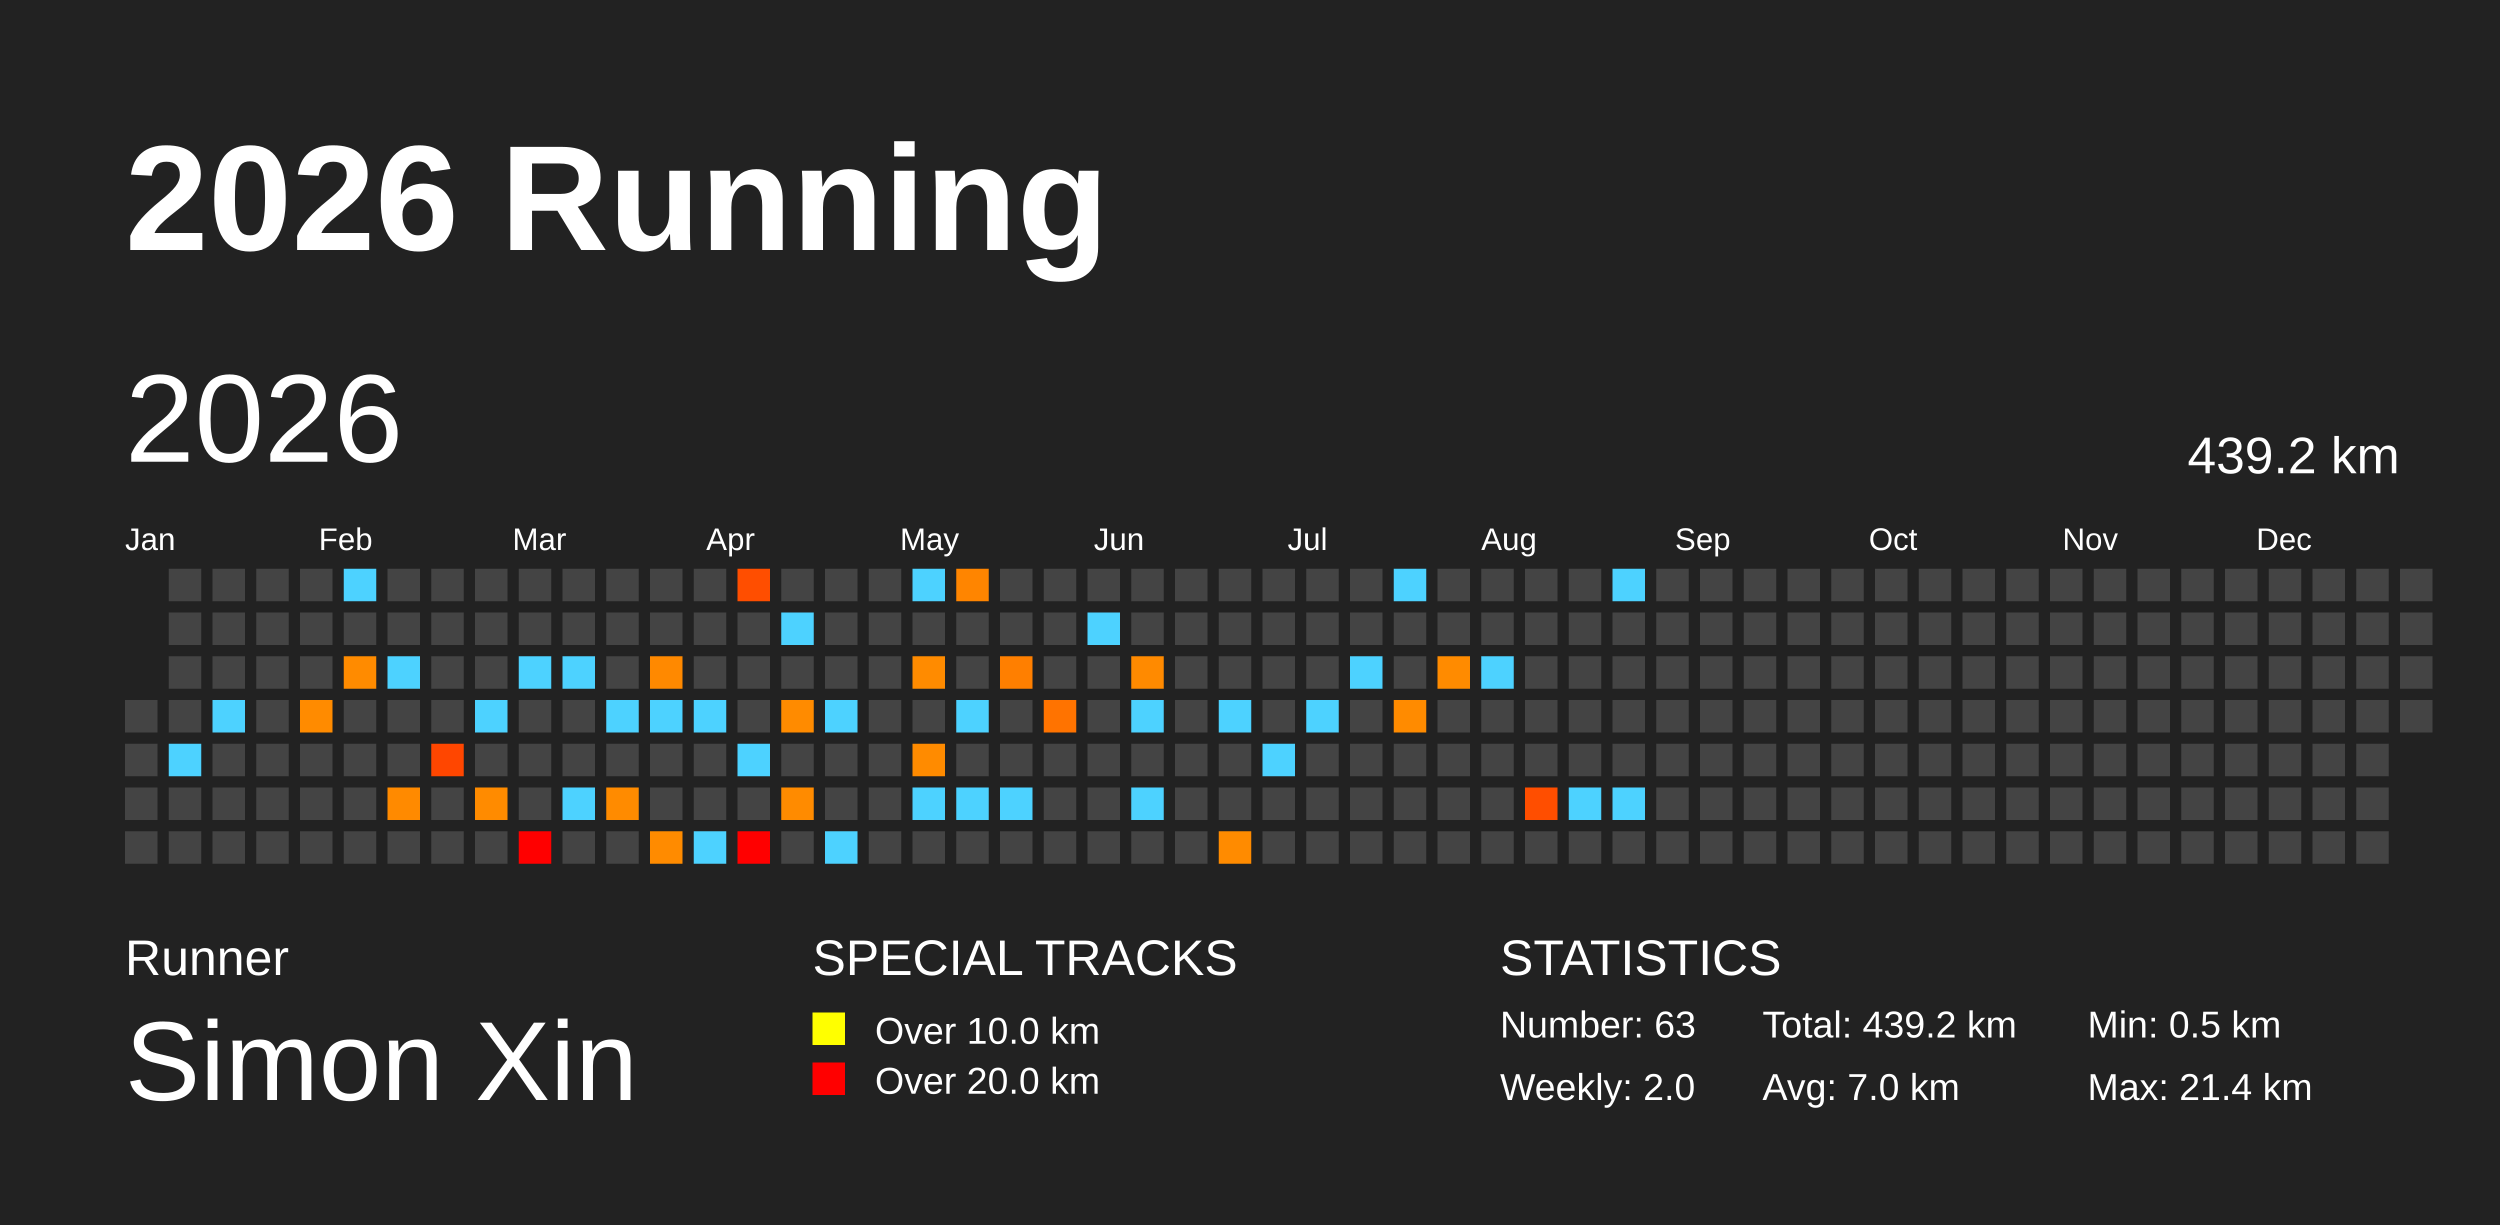
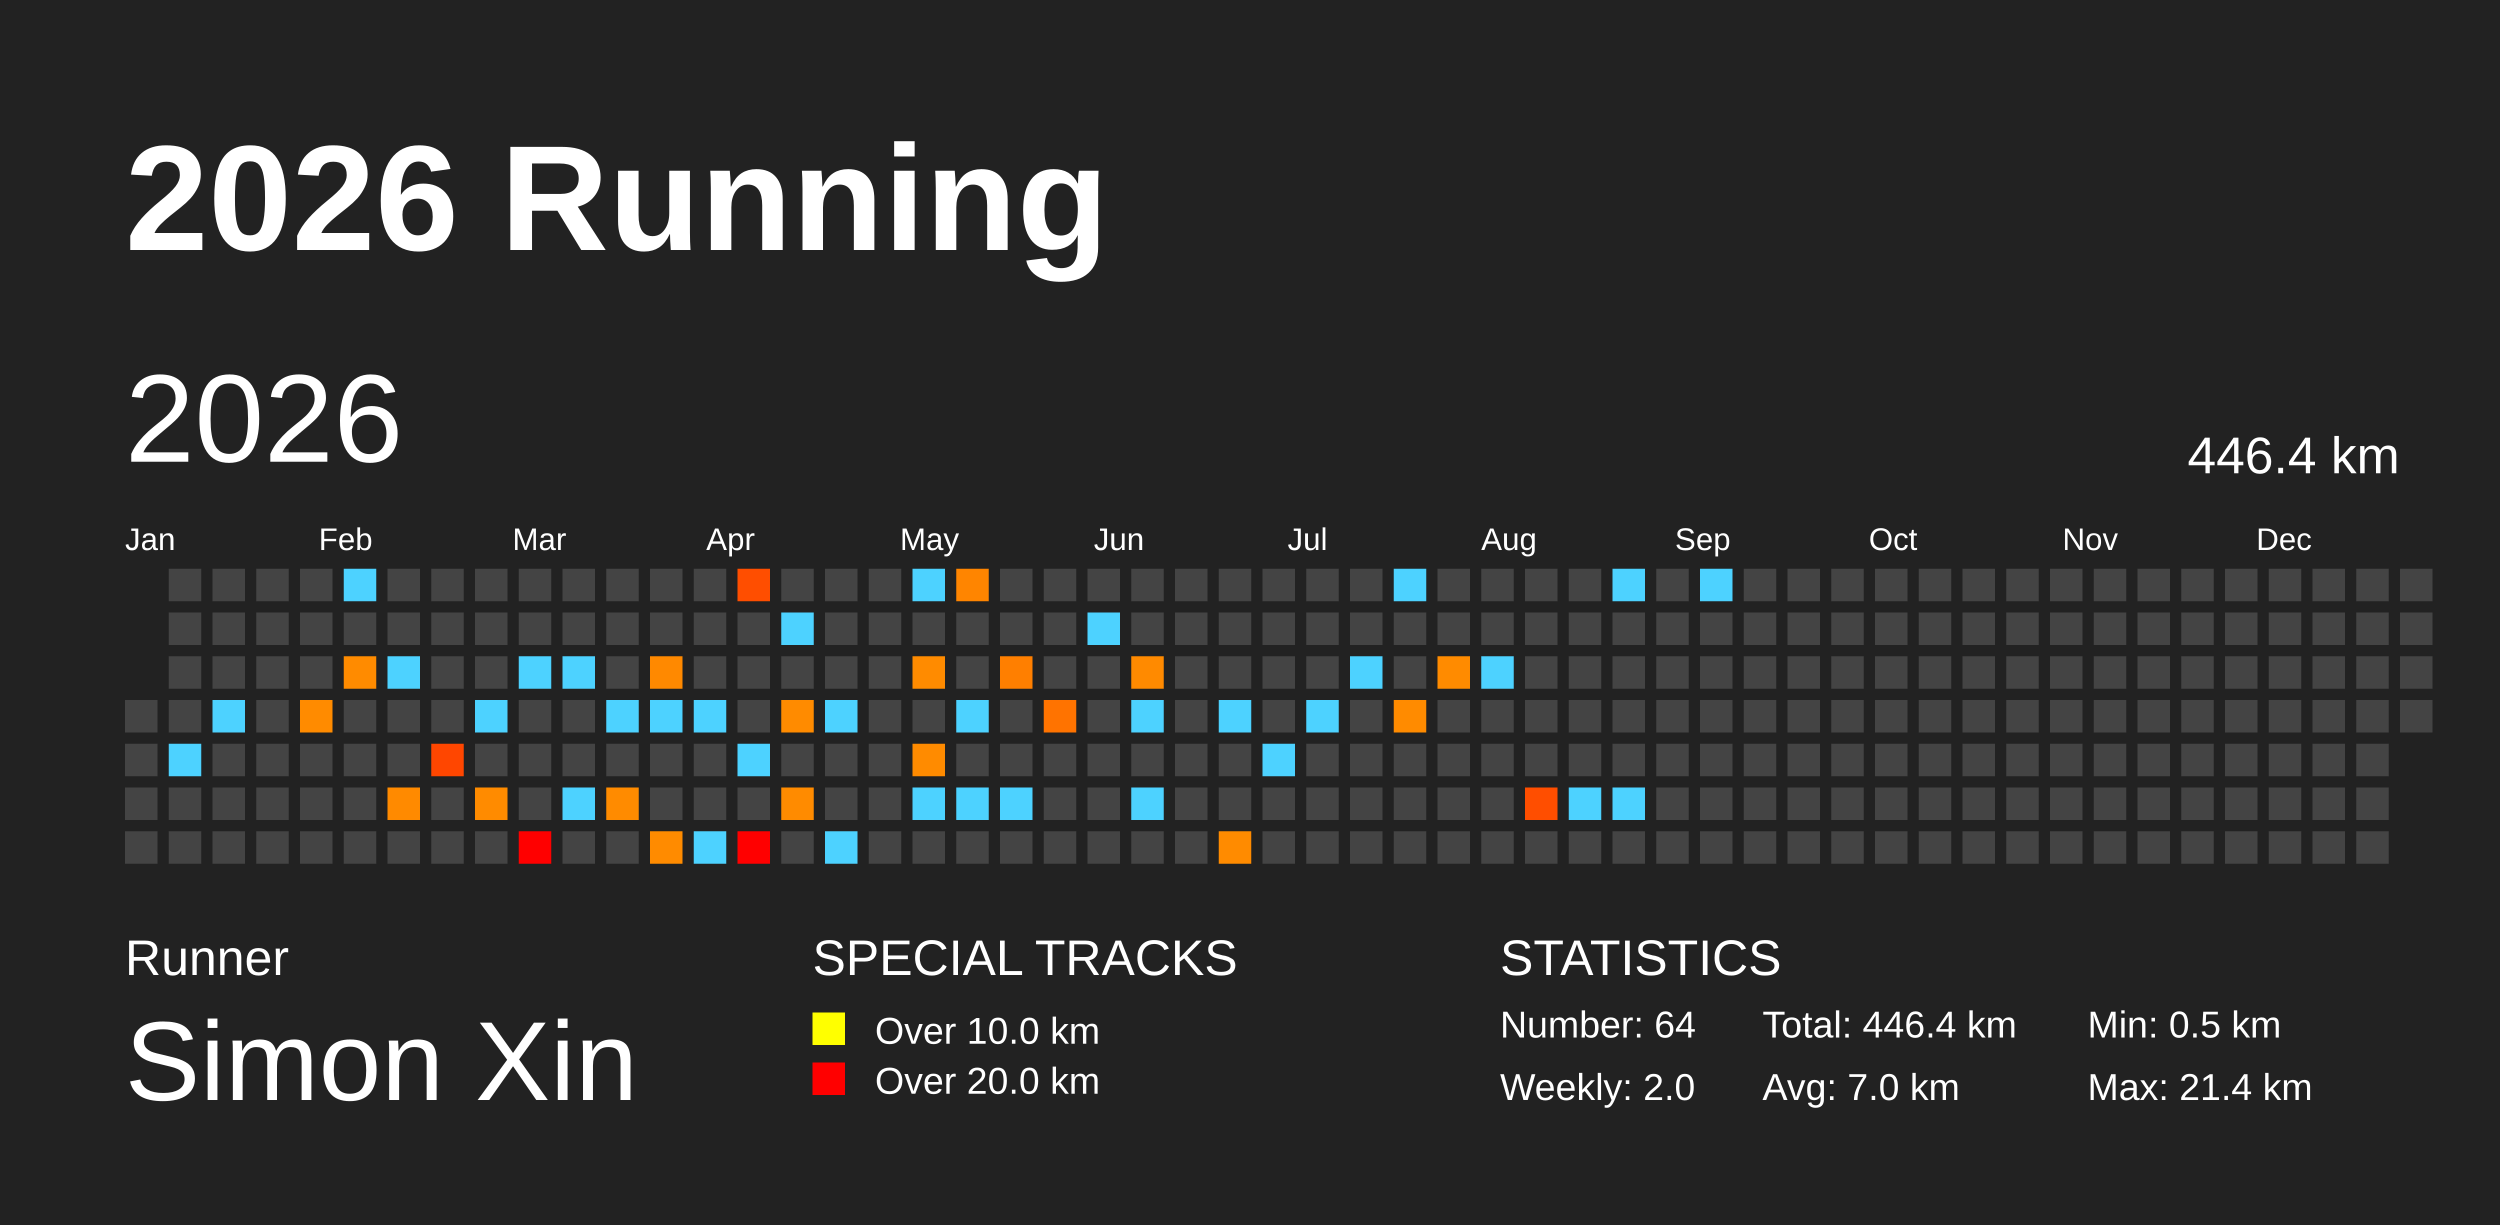
<svg xmlns="http://www.w3.org/2000/svg" baseProfile="full" height="98mm" version="1.1" viewBox="0,0,200,98" width="200mm">
  <defs />
  <rect fill="#222222" height="98" width="200" x="0" y="0" />
  <text fill="#FFFFFF" style="font-size:12px; font-family:Arial; font-weight:bold;" x="10" y="20">2026 Running</text>
  <text fill="#FFFFFF" style="font-size:4px; font-family:Arial" x="10" y="78">Runner</text>
  <text fill="#FFFFFF" style="font-size:9px; font-family:Arial" x="10" y="88">Simon Xin</text>
  <text fill="#FFFFFF" style="font-size:4px; font-family:Arial" x="65" y="78">SPECIAL TRACKS</text>
  <rect fill="yellow" height="2.6" width="2.6" x="65" y="81" />
  <text fill="#FFFFFF" style="font-size:3px; font-family:Arial" x="70" y="83.5">Over 10.0 km</text>
  <rect fill="red" height="2.6" width="2.6" x="65" y="85" />
  <text fill="#FFFFFF" style="font-size:3px; font-family:Arial" x="70" y="87.5">Over 20.0 km</text>
  <text fill="#FFFFFF" style="font-size:4px; font-family:Arial" x="120" y="78">STATISTICS</text>
-   <text fill="#FFFFFF" style="font-size:3px; font-family:Arial" x="120" y="83">Number: 63</text>
+   <text fill="#FFFFFF" style="font-size:3px; font-family:Arial" x="120" y="83">Number: 64</text>
  <text fill="#FFFFFF" style="font-size:3px; font-family:Arial" x="120" y="88">Weekly: 2.0</text>
-   <text fill="#FFFFFF" style="font-size:3px; font-family:Arial" x="141" y="83">Total: 439.2 km</text>
+   <text fill="#FFFFFF" style="font-size:3px; font-family:Arial" x="141" y="83">Total: 446.4 km</text>
  <text fill="#FFFFFF" style="font-size:3px; font-family:Arial" x="141" y="88">Avg: 7.0 km</text>
  <text fill="#FFFFFF" style="font-size:3px; font-family:Arial" x="167" y="83">Min: 0.5 km</text>
  <text fill="#FFFFFF" style="font-size:3px; font-family:Arial" x="167" y="88">Max: 21.4 km</text>
  <text dominant-baseline="hanging" fill="#FFFFFF" style="font-size:10.0px; font-family:Arial;" x="10" y="30">2026</text>
-   <text dominant-baseline="hanging" fill="#FFFFFF" style="font-size:4.125px; font-family:Arial;" x="175" y="35">439.2 km</text>
+   <text dominant-baseline="hanging" fill="#FFFFFF" style="font-size:4.125px; font-family:Arial;" x="175" y="35">446.4 km</text>
  <text fill="#FFFFFF" style="font-size:2.5px; font-family:Arial" x="10.0" y="44">Jan</text>
  <text fill="#FFFFFF" style="font-size:2.5px; font-family:Arial" x="25.5" y="44">Feb</text>
  <text fill="#FFFFFF" style="font-size:2.5px; font-family:Arial" x="41.0" y="44">Mar</text>
  <text fill="#FFFFFF" style="font-size:2.5px; font-family:Arial" x="56.5" y="44">Apr</text>
  <text fill="#FFFFFF" style="font-size:2.5px; font-family:Arial" x="72.0" y="44">May</text>
  <text fill="#FFFFFF" style="font-size:2.5px; font-family:Arial" x="87.5" y="44">Jun</text>
  <text fill="#FFFFFF" style="font-size:2.5px; font-family:Arial" x="103.0" y="44">Jul</text>
  <text fill="#FFFFFF" style="font-size:2.5px; font-family:Arial" x="118.5" y="44">Aug</text>
  <text fill="#FFFFFF" style="font-size:2.5px; font-family:Arial" x="134.0" y="44">Sep</text>
  <text fill="#FFFFFF" style="font-size:2.5px; font-family:Arial" x="149.5" y="44">Oct</text>
  <text fill="#FFFFFF" style="font-size:2.5px; font-family:Arial" x="165.0" y="44">Nov</text>
  <text fill="#FFFFFF" style="font-size:2.5px; font-family:Arial" x="180.5" y="44">Dec</text>
  <rect fill="#444444" height="2.6" width="2.6" x="10.0" y="56.0" />
  <rect fill="#444444" height="2.6" width="2.6" x="10.0" y="59.5" />
  <rect fill="#444444" height="2.6" width="2.6" x="10.0" y="63.0" />
  <rect fill="#444444" height="2.6" width="2.6" x="10.0" y="66.5" />
  <rect fill="#444444" height="2.6" width="2.6" x="13.5" y="45.5" />
  <rect fill="#444444" height="2.6" width="2.6" x="13.5" y="49.0" />
  <rect fill="#444444" height="2.6" width="2.6" x="13.5" y="52.5" />
  <rect fill="#444444" height="2.6" width="2.6" x="13.5" y="56.0" />
  <rect fill="#4dd2ff" height="2.6" width="2.6" x="13.5" y="59.5" />
  <rect fill="#444444" height="2.6" width="2.6" x="13.5" y="63.0" />
  <rect fill="#444444" height="2.6" width="2.6" x="13.5" y="66.5" />
  <rect fill="#444444" height="2.6" width="2.6" x="17.0" y="45.5" />
  <rect fill="#444444" height="2.6" width="2.6" x="17.0" y="49.0" />
  <rect fill="#444444" height="2.6" width="2.6" x="17.0" y="52.5" />
  <rect fill="#4dd2ff" height="2.6" width="2.6" x="17.0" y="56.0" />
  <rect fill="#444444" height="2.6" width="2.6" x="17.0" y="59.5" />
  <rect fill="#444444" height="2.6" width="2.6" x="17.0" y="63.0" />
  <rect fill="#444444" height="2.6" width="2.6" x="17.0" y="66.5" />
  <rect fill="#444444" height="2.6" width="2.6" x="20.5" y="45.5" />
  <rect fill="#444444" height="2.6" width="2.6" x="20.5" y="49.0" />
  <rect fill="#444444" height="2.6" width="2.6" x="20.5" y="52.5" />
  <rect fill="#444444" height="2.6" width="2.6" x="20.5" y="56.0" />
  <rect fill="#444444" height="2.6" width="2.6" x="20.5" y="59.5" />
  <rect fill="#444444" height="2.6" width="2.6" x="20.5" y="63.0" />
  <rect fill="#444444" height="2.6" width="2.6" x="20.5" y="66.5" />
  <rect fill="#444444" height="2.6" width="2.6" x="24.0" y="45.5" />
  <rect fill="#444444" height="2.6" width="2.6" x="24.0" y="49.0" />
  <rect fill="#444444" height="2.6" width="2.6" x="24.0" y="52.5" />
  <rect fill="#ff8b00" height="2.6" width="2.6" x="24.0" y="56.0" />
  <rect fill="#444444" height="2.6" width="2.6" x="24.0" y="59.5" />
  <rect fill="#444444" height="2.6" width="2.6" x="24.0" y="63.0" />
  <rect fill="#444444" height="2.6" width="2.6" x="24.0" y="66.5" />
  <rect fill="#4dd2ff" height="2.6" width="2.6" x="27.5" y="45.5" />
  <rect fill="#444444" height="2.6" width="2.6" x="27.5" y="49.0" />
  <rect fill="#ff8b00" height="2.6" width="2.6" x="27.5" y="52.5" />
  <rect fill="#444444" height="2.6" width="2.6" x="27.5" y="56.0" />
  <rect fill="#444444" height="2.6" width="2.6" x="27.5" y="59.5" />
  <rect fill="#444444" height="2.6" width="2.6" x="27.5" y="63.0" />
  <rect fill="#444444" height="2.6" width="2.6" x="27.5" y="66.5" />
  <rect fill="#444444" height="2.6" width="2.6" x="31.0" y="45.5" />
  <rect fill="#444444" height="2.6" width="2.6" x="31.0" y="49.0" />
  <rect fill="#4dd2ff" height="2.6" width="2.6" x="31.0" y="52.5" />
  <rect fill="#444444" height="2.6" width="2.6" x="31.0" y="56.0" />
  <rect fill="#444444" height="2.6" width="2.6" x="31.0" y="59.5" />
  <rect fill="#ff8a00" height="2.6" width="2.6" x="31.0" y="63.0" />
  <rect fill="#444444" height="2.6" width="2.6" x="31.0" y="66.5" />
  <rect fill="#444444" height="2.6" width="2.6" x="34.5" y="45.5" />
  <rect fill="#444444" height="2.6" width="2.6" x="34.5" y="49.0" />
  <rect fill="#444444" height="2.6" width="2.6" x="34.5" y="52.5" />
  <rect fill="#444444" height="2.6" width="2.6" x="34.5" y="56.0" />
  <rect fill="#ff4600" height="2.6" width="2.6" x="34.5" y="59.5" />
  <rect fill="#444444" height="2.6" width="2.6" x="34.5" y="63.0" />
  <rect fill="#444444" height="2.6" width="2.6" x="34.5" y="66.5" />
  <rect fill="#444444" height="2.6" width="2.6" x="38.0" y="45.5" />
  <rect fill="#444444" height="2.6" width="2.6" x="38.0" y="49.0" />
  <rect fill="#444444" height="2.6" width="2.6" x="38.0" y="52.5" />
  <rect fill="#4dd2ff" height="2.6" width="2.6" x="38.0" y="56.0" />
  <rect fill="#444444" height="2.6" width="2.6" x="38.0" y="59.5" />
  <rect fill="#ff8b00" height="2.6" width="2.6" x="38.0" y="63.0" />
  <rect fill="#444444" height="2.6" width="2.6" x="38.0" y="66.5" />
  <rect fill="#444444" height="2.6" width="2.6" x="41.5" y="45.5" />
  <rect fill="#444444" height="2.6" width="2.6" x="41.5" y="49.0" />
  <rect fill="#4dd2ff" height="2.6" width="2.6" x="41.5" y="52.5" />
  <rect fill="#444444" height="2.6" width="2.6" x="41.5" y="56.0" />
  <rect fill="#444444" height="2.6" width="2.6" x="41.5" y="59.5" />
  <rect fill="#444444" height="2.6" width="2.6" x="41.5" y="63.0" />
  <rect fill="red" height="2.6" width="2.6" x="41.5" y="66.5" />
  <rect fill="#444444" height="2.6" width="2.6" x="45.0" y="45.5" />
  <rect fill="#444444" height="2.6" width="2.6" x="45.0" y="49.0" />
  <rect fill="#4dd2ff" height="2.6" width="2.6" x="45.0" y="52.5" />
  <rect fill="#444444" height="2.6" width="2.6" x="45.0" y="56.0" />
  <rect fill="#444444" height="2.6" width="2.6" x="45.0" y="59.5" />
  <rect fill="#4dd2ff" height="2.6" width="2.6" x="45.0" y="63.0" />
  <rect fill="#444444" height="2.6" width="2.6" x="45.0" y="66.5" />
  <rect fill="#444444" height="2.6" width="2.6" x="48.5" y="45.5" />
  <rect fill="#444444" height="2.6" width="2.6" x="48.5" y="49.0" />
  <rect fill="#444444" height="2.6" width="2.6" x="48.5" y="52.5" />
  <rect fill="#4dd2ff" height="2.6" width="2.6" x="48.5" y="56.0" />
  <rect fill="#444444" height="2.6" width="2.6" x="48.5" y="59.5" />
  <rect fill="#ff8b00" height="2.6" width="2.6" x="48.5" y="63.0" />
  <rect fill="#444444" height="2.6" width="2.6" x="48.5" y="66.5" />
  <rect fill="#444444" height="2.6" width="2.6" x="52.0" y="45.5" />
  <rect fill="#444444" height="2.6" width="2.6" x="52.0" y="49.0" />
  <rect fill="#ff8900" height="2.6" width="2.6" x="52.0" y="52.5" />
  <rect fill="#4dd2ff" height="2.6" width="2.6" x="52.0" y="56.0" />
  <rect fill="#444444" height="2.6" width="2.6" x="52.0" y="59.5" />
  <rect fill="#444444" height="2.6" width="2.6" x="52.0" y="63.0" />
  <rect fill="#ff8b00" height="2.6" width="2.6" x="52.0" y="66.5" />
  <rect fill="#444444" height="2.6" width="2.6" x="55.5" y="45.5" />
  <rect fill="#444444" height="2.6" width="2.6" x="55.5" y="49.0" />
  <rect fill="#444444" height="2.6" width="2.6" x="55.5" y="52.5" />
  <rect fill="#4dd2ff" height="2.6" width="2.6" x="55.5" y="56.0" />
  <rect fill="#444444" height="2.6" width="2.6" x="55.5" y="59.5" />
  <rect fill="#444444" height="2.6" width="2.6" x="55.5" y="63.0" />
  <rect fill="#4dd2ff" height="2.6" width="2.6" x="55.5" y="66.5" />
  <rect fill="#ff4e00" height="2.6" width="2.6" x="59.0" y="45.5" />
  <rect fill="#444444" height="2.6" width="2.6" x="59.0" y="49.0" />
  <rect fill="#444444" height="2.6" width="2.6" x="59.0" y="52.5" />
  <rect fill="#444444" height="2.6" width="2.6" x="59.0" y="56.0" />
  <rect fill="#4dd2ff" height="2.6" width="2.6" x="59.0" y="59.5" />
  <rect fill="#444444" height="2.6" width="2.6" x="59.0" y="63.0" />
  <rect fill="red" height="2.6" width="2.6" x="59.0" y="66.5" />
  <rect fill="#444444" height="2.6" width="2.6" x="62.5" y="45.5" />
  <rect fill="#4dd2ff" height="2.6" width="2.6" x="62.5" y="49.0" />
  <rect fill="#444444" height="2.6" width="2.6" x="62.5" y="52.5" />
  <rect fill="#ff8b00" height="2.6" width="2.6" x="62.5" y="56.0" />
  <rect fill="#444444" height="2.6" width="2.6" x="62.5" y="59.5" />
  <rect fill="#ff8b00" height="2.6" width="2.6" x="62.5" y="63.0" />
  <rect fill="#444444" height="2.6" width="2.6" x="62.5" y="66.5" />
  <rect fill="#444444" height="2.6" width="2.6" x="66.0" y="45.5" />
  <rect fill="#444444" height="2.6" width="2.6" x="66.0" y="49.0" />
  <rect fill="#444444" height="2.6" width="2.6" x="66.0" y="52.5" />
  <rect fill="#4dd2ff" height="2.6" width="2.6" x="66.0" y="56.0" />
  <rect fill="#444444" height="2.6" width="2.6" x="66.0" y="59.5" />
  <rect fill="#444444" height="2.6" width="2.6" x="66.0" y="63.0" />
  <rect fill="#4dd2ff" height="2.6" width="2.6" x="66.0" y="66.5" />
  <rect fill="#444444" height="2.6" width="2.6" x="69.5" y="45.5" />
  <rect fill="#444444" height="2.6" width="2.6" x="69.5" y="49.0" />
  <rect fill="#444444" height="2.6" width="2.6" x="69.5" y="52.5" />
  <rect fill="#444444" height="2.6" width="2.6" x="69.5" y="56.0" />
  <rect fill="#444444" height="2.6" width="2.6" x="69.5" y="59.5" />
  <rect fill="#444444" height="2.6" width="2.6" x="69.5" y="63.0" />
  <rect fill="#444444" height="2.6" width="2.6" x="69.5" y="66.5" />
  <rect fill="#4dd2ff" height="2.6" width="2.6" x="73.0" y="45.5" />
  <rect fill="#444444" height="2.6" width="2.6" x="73.0" y="49.0" />
  <rect fill="#ff8b00" height="2.6" width="2.6" x="73.0" y="52.5" />
  <rect fill="#444444" height="2.6" width="2.6" x="73.0" y="56.0" />
  <rect fill="#ff8b00" height="2.6" width="2.6" x="73.0" y="59.5" />
  <rect fill="#4dd2ff" height="2.6" width="2.6" x="73.0" y="63.0" />
  <rect fill="#444444" height="2.6" width="2.6" x="73.0" y="66.5" />
  <rect fill="#ff8500" height="2.6" width="2.6" x="76.5" y="45.5" />
  <rect fill="#444444" height="2.6" width="2.6" x="76.5" y="49.0" />
  <rect fill="#444444" height="2.6" width="2.6" x="76.5" y="52.5" />
  <rect fill="#4dd2ff" height="2.6" width="2.6" x="76.5" y="56.0" />
  <rect fill="#444444" height="2.6" width="2.6" x="76.5" y="59.5" />
  <rect fill="#4dd2ff" height="2.6" width="2.6" x="76.5" y="63.0" />
  <rect fill="#444444" height="2.6" width="2.6" x="76.5" y="66.5" />
  <rect fill="#444444" height="2.6" width="2.6" x="80.0" y="45.5" />
  <rect fill="#444444" height="2.6" width="2.6" x="80.0" y="49.0" />
  <rect fill="#ff7f00" height="2.6" width="2.6" x="80.0" y="52.5" />
  <rect fill="#444444" height="2.6" width="2.6" x="80.0" y="56.0" />
  <rect fill="#444444" height="2.6" width="2.6" x="80.0" y="59.5" />
  <rect fill="#4dd2ff" height="2.6" width="2.6" x="80.0" y="63.0" />
  <rect fill="#444444" height="2.6" width="2.6" x="80.0" y="66.5" />
  <rect fill="#444444" height="2.6" width="2.6" x="83.5" y="45.5" />
  <rect fill="#444444" height="2.6" width="2.6" x="83.5" y="49.0" />
  <rect fill="#444444" height="2.6" width="2.6" x="83.5" y="52.5" />
  <rect fill="#ff7300" height="2.6" width="2.6" x="83.5" y="56.0" />
  <rect fill="#444444" height="2.6" width="2.6" x="83.5" y="59.5" />
  <rect fill="#444444" height="2.6" width="2.6" x="83.5" y="63.0" />
  <rect fill="#444444" height="2.6" width="2.6" x="83.5" y="66.5" />
  <rect fill="#444444" height="2.6" width="2.6" x="87.0" y="45.5" />
  <rect fill="#4dd2ff" height="2.6" width="2.6" x="87.0" y="49.0" />
  <rect fill="#444444" height="2.6" width="2.6" x="87.0" y="52.5" />
  <rect fill="#444444" height="2.6" width="2.6" x="87.0" y="56.0" />
  <rect fill="#444444" height="2.6" width="2.6" x="87.0" y="59.5" />
  <rect fill="#444444" height="2.6" width="2.6" x="87.0" y="63.0" />
  <rect fill="#444444" height="2.6" width="2.6" x="87.0" y="66.5" />
  <rect fill="#444444" height="2.6" width="2.6" x="90.5" y="45.5" />
  <rect fill="#444444" height="2.6" width="2.6" x="90.5" y="49.0" />
  <rect fill="#ff8a00" height="2.6" width="2.6" x="90.5" y="52.5" />
  <rect fill="#4dd2ff" height="2.6" width="2.6" x="90.5" y="56.0" />
  <rect fill="#444444" height="2.6" width="2.6" x="90.5" y="59.5" />
  <rect fill="#4dd2ff" height="2.6" width="2.6" x="90.5" y="63.0" />
  <rect fill="#444444" height="2.6" width="2.6" x="90.5" y="66.5" />
  <rect fill="#444444" height="2.6" width="2.6" x="94.0" y="45.5" />
  <rect fill="#444444" height="2.6" width="2.6" x="94.0" y="49.0" />
  <rect fill="#444444" height="2.6" width="2.6" x="94.0" y="52.5" />
  <rect fill="#444444" height="2.6" width="2.6" x="94.0" y="56.0" />
  <rect fill="#444444" height="2.6" width="2.6" x="94.0" y="59.5" />
  <rect fill="#444444" height="2.6" width="2.6" x="94.0" y="63.0" />
  <rect fill="#444444" height="2.6" width="2.6" x="94.0" y="66.5" />
  <rect fill="#444444" height="2.6" width="2.6" x="97.5" y="45.5" />
  <rect fill="#444444" height="2.6" width="2.6" x="97.5" y="49.0" />
  <rect fill="#444444" height="2.6" width="2.6" x="97.5" y="52.5" />
  <rect fill="#4dd2ff" height="2.6" width="2.6" x="97.5" y="56.0" />
  <rect fill="#444444" height="2.6" width="2.6" x="97.5" y="59.5" />
  <rect fill="#444444" height="2.6" width="2.6" x="97.5" y="63.0" />
  <rect fill="#ff8b00" height="2.6" width="2.6" x="97.5" y="66.5" />
  <rect fill="#444444" height="2.6" width="2.6" x="101.0" y="45.5" />
  <rect fill="#444444" height="2.6" width="2.6" x="101.0" y="49.0" />
  <rect fill="#444444" height="2.6" width="2.6" x="101.0" y="52.5" />
  <rect fill="#444444" height="2.6" width="2.6" x="101.0" y="56.0" />
  <rect fill="#4dd2ff" height="2.6" width="2.6" x="101.0" y="59.5" />
  <rect fill="#444444" height="2.6" width="2.6" x="101.0" y="63.0" />
  <rect fill="#444444" height="2.6" width="2.6" x="101.0" y="66.5" />
  <rect fill="#444444" height="2.6" width="2.6" x="104.5" y="45.5" />
  <rect fill="#444444" height="2.6" width="2.6" x="104.5" y="49.0" />
  <rect fill="#444444" height="2.6" width="2.6" x="104.5" y="52.5" />
  <rect fill="#4dd2ff" height="2.6" width="2.6" x="104.5" y="56.0" />
  <rect fill="#444444" height="2.6" width="2.6" x="104.5" y="59.5" />
  <rect fill="#444444" height="2.6" width="2.6" x="104.5" y="63.0" />
  <rect fill="#444444" height="2.6" width="2.6" x="104.5" y="66.5" />
  <rect fill="#444444" height="2.6" width="2.6" x="108.0" y="45.5" />
  <rect fill="#444444" height="2.6" width="2.6" x="108.0" y="49.0" />
  <rect fill="#4dd2ff" height="2.6" width="2.6" x="108.0" y="52.5" />
  <rect fill="#444444" height="2.6" width="2.6" x="108.0" y="56.0" />
  <rect fill="#444444" height="2.6" width="2.6" x="108.0" y="59.5" />
  <rect fill="#444444" height="2.6" width="2.6" x="108.0" y="63.0" />
  <rect fill="#444444" height="2.6" width="2.6" x="108.0" y="66.5" />
  <rect fill="#4dd2ff" height="2.6" width="2.6" x="111.5" y="45.5" />
  <rect fill="#444444" height="2.6" width="2.6" x="111.5" y="49.0" />
  <rect fill="#444444" height="2.6" width="2.6" x="111.5" y="52.5" />
  <rect fill="#ff8b00" height="2.6" width="2.6" x="111.5" y="56.0" />
  <rect fill="#444444" height="2.6" width="2.6" x="111.5" y="59.5" />
  <rect fill="#444444" height="2.6" width="2.6" x="111.5" y="63.0" />
  <rect fill="#444444" height="2.6" width="2.6" x="111.5" y="66.5" />
  <rect fill="#444444" height="2.6" width="2.6" x="115.0" y="45.5" />
  <rect fill="#444444" height="2.6" width="2.6" x="115.0" y="49.0" />
  <rect fill="#ff8b00" height="2.6" width="2.6" x="115.0" y="52.5" />
  <rect fill="#444444" height="2.6" width="2.6" x="115.0" y="56.0" />
  <rect fill="#444444" height="2.6" width="2.6" x="115.0" y="59.5" />
  <rect fill="#444444" height="2.6" width="2.6" x="115.0" y="63.0" />
  <rect fill="#444444" height="2.6" width="2.6" x="115.0" y="66.5" />
  <rect fill="#444444" height="2.6" width="2.6" x="118.5" y="45.5" />
  <rect fill="#444444" height="2.6" width="2.6" x="118.5" y="49.0" />
  <rect fill="#4dd2ff" height="2.6" width="2.6" x="118.5" y="52.5" />
  <rect fill="#444444" height="2.6" width="2.6" x="118.5" y="56.0" />
  <rect fill="#444444" height="2.6" width="2.6" x="118.5" y="59.5" />
  <rect fill="#444444" height="2.6" width="2.6" x="118.5" y="63.0" />
  <rect fill="#444444" height="2.6" width="2.6" x="118.5" y="66.5" />
  <rect fill="#444444" height="2.6" width="2.6" x="122.0" y="45.5" />
  <rect fill="#444444" height="2.6" width="2.6" x="122.0" y="49.0" />
  <rect fill="#444444" height="2.6" width="2.6" x="122.0" y="52.5" />
  <rect fill="#444444" height="2.6" width="2.6" x="122.0" y="56.0" />
  <rect fill="#444444" height="2.6" width="2.6" x="122.0" y="59.5" />
  <rect fill="#ff4e00" height="2.6" width="2.6" x="122.0" y="63.0" />
  <rect fill="#444444" height="2.6" width="2.6" x="122.0" y="66.5" />
  <rect fill="#444444" height="2.6" width="2.6" x="125.5" y="45.5" />
  <rect fill="#444444" height="2.6" width="2.6" x="125.5" y="49.0" />
  <rect fill="#444444" height="2.6" width="2.6" x="125.5" y="52.5" />
  <rect fill="#444444" height="2.6" width="2.6" x="125.5" y="56.0" />
  <rect fill="#444444" height="2.6" width="2.6" x="125.5" y="59.5" />
  <rect fill="#4dd2ff" height="2.6" width="2.6" x="125.5" y="63.0" />
  <rect fill="#444444" height="2.6" width="2.6" x="125.5" y="66.5" />
  <rect fill="#4dd2ff" height="2.6" width="2.6" x="129.0" y="45.5" />
  <rect fill="#444444" height="2.6" width="2.6" x="129.0" y="49.0" />
  <rect fill="#444444" height="2.6" width="2.6" x="129.0" y="52.5" />
  <rect fill="#444444" height="2.6" width="2.6" x="129.0" y="56.0" />
  <rect fill="#444444" height="2.6" width="2.6" x="129.0" y="59.5" />
  <rect fill="#4dd2ff" height="2.6" width="2.6" x="129.0" y="63.0" />
  <rect fill="#444444" height="2.6" width="2.6" x="129.0" y="66.5" />
  <rect fill="#444444" height="2.6" width="2.6" x="132.5" y="45.5" />
  <rect fill="#444444" height="2.6" width="2.6" x="132.5" y="49.0" />
  <rect fill="#444444" height="2.6" width="2.6" x="132.5" y="52.5" />
  <rect fill="#444444" height="2.6" width="2.6" x="132.5" y="56.0" />
  <rect fill="#444444" height="2.6" width="2.6" x="132.5" y="59.5" />
  <rect fill="#444444" height="2.6" width="2.6" x="132.5" y="63.0" />
  <rect fill="#444444" height="2.6" width="2.6" x="132.5" y="66.5" />
-   <rect fill="#444444" height="2.6" width="2.6" x="136.0" y="45.5" />
+   <rect fill="#4dd2ff" height="2.6" width="2.6" x="136.0" y="45.5" />
  <rect fill="#444444" height="2.6" width="2.6" x="136.0" y="49.0" />
  <rect fill="#444444" height="2.6" width="2.6" x="136.0" y="52.5" />
  <rect fill="#444444" height="2.6" width="2.6" x="136.0" y="56.0" />
  <rect fill="#444444" height="2.6" width="2.6" x="136.0" y="59.5" />
  <rect fill="#444444" height="2.6" width="2.6" x="136.0" y="63.0" />
  <rect fill="#444444" height="2.6" width="2.6" x="136.0" y="66.5" />
  <rect fill="#444444" height="2.6" width="2.6" x="139.5" y="45.5" />
  <rect fill="#444444" height="2.6" width="2.6" x="139.5" y="49.0" />
  <rect fill="#444444" height="2.6" width="2.6" x="139.5" y="52.5" />
  <rect fill="#444444" height="2.6" width="2.6" x="139.5" y="56.0" />
  <rect fill="#444444" height="2.6" width="2.6" x="139.5" y="59.5" />
  <rect fill="#444444" height="2.6" width="2.6" x="139.5" y="63.0" />
  <rect fill="#444444" height="2.6" width="2.6" x="139.5" y="66.5" />
  <rect fill="#444444" height="2.6" width="2.6" x="143.0" y="45.5" />
  <rect fill="#444444" height="2.6" width="2.6" x="143.0" y="49.0" />
  <rect fill="#444444" height="2.6" width="2.6" x="143.0" y="52.5" />
  <rect fill="#444444" height="2.6" width="2.6" x="143.0" y="56.0" />
  <rect fill="#444444" height="2.6" width="2.6" x="143.0" y="59.5" />
  <rect fill="#444444" height="2.6" width="2.6" x="143.0" y="63.0" />
  <rect fill="#444444" height="2.6" width="2.6" x="143.0" y="66.5" />
  <rect fill="#444444" height="2.6" width="2.6" x="146.5" y="45.5" />
  <rect fill="#444444" height="2.6" width="2.6" x="146.5" y="49.0" />
  <rect fill="#444444" height="2.6" width="2.6" x="146.5" y="52.5" />
  <rect fill="#444444" height="2.6" width="2.6" x="146.5" y="56.0" />
  <rect fill="#444444" height="2.6" width="2.6" x="146.5" y="59.5" />
  <rect fill="#444444" height="2.6" width="2.6" x="146.5" y="63.0" />
  <rect fill="#444444" height="2.6" width="2.6" x="146.5" y="66.5" />
  <rect fill="#444444" height="2.6" width="2.6" x="150.0" y="45.5" />
  <rect fill="#444444" height="2.6" width="2.6" x="150.0" y="49.0" />
  <rect fill="#444444" height="2.6" width="2.6" x="150.0" y="52.5" />
  <rect fill="#444444" height="2.6" width="2.6" x="150.0" y="56.0" />
  <rect fill="#444444" height="2.6" width="2.6" x="150.0" y="59.5" />
  <rect fill="#444444" height="2.6" width="2.6" x="150.0" y="63.0" />
  <rect fill="#444444" height="2.6" width="2.6" x="150.0" y="66.5" />
  <rect fill="#444444" height="2.6" width="2.6" x="153.5" y="45.5" />
  <rect fill="#444444" height="2.6" width="2.6" x="153.5" y="49.0" />
  <rect fill="#444444" height="2.6" width="2.6" x="153.5" y="52.5" />
  <rect fill="#444444" height="2.6" width="2.6" x="153.5" y="56.0" />
  <rect fill="#444444" height="2.6" width="2.6" x="153.5" y="59.5" />
  <rect fill="#444444" height="2.6" width="2.6" x="153.5" y="63.0" />
  <rect fill="#444444" height="2.6" width="2.6" x="153.5" y="66.5" />
  <rect fill="#444444" height="2.6" width="2.6" x="157.0" y="45.5" />
  <rect fill="#444444" height="2.6" width="2.6" x="157.0" y="49.0" />
  <rect fill="#444444" height="2.6" width="2.6" x="157.0" y="52.5" />
  <rect fill="#444444" height="2.6" width="2.6" x="157.0" y="56.0" />
  <rect fill="#444444" height="2.6" width="2.6" x="157.0" y="59.5" />
  <rect fill="#444444" height="2.6" width="2.6" x="157.0" y="63.0" />
  <rect fill="#444444" height="2.6" width="2.6" x="157.0" y="66.5" />
  <rect fill="#444444" height="2.6" width="2.6" x="160.5" y="45.5" />
  <rect fill="#444444" height="2.6" width="2.6" x="160.5" y="49.0" />
  <rect fill="#444444" height="2.6" width="2.6" x="160.5" y="52.5" />
  <rect fill="#444444" height="2.6" width="2.6" x="160.5" y="56.0" />
  <rect fill="#444444" height="2.6" width="2.6" x="160.5" y="59.5" />
  <rect fill="#444444" height="2.6" width="2.6" x="160.5" y="63.0" />
  <rect fill="#444444" height="2.6" width="2.6" x="160.5" y="66.5" />
  <rect fill="#444444" height="2.6" width="2.6" x="164.0" y="45.5" />
  <rect fill="#444444" height="2.6" width="2.6" x="164.0" y="49.0" />
  <rect fill="#444444" height="2.6" width="2.6" x="164.0" y="52.5" />
  <rect fill="#444444" height="2.6" width="2.6" x="164.0" y="56.0" />
  <rect fill="#444444" height="2.6" width="2.6" x="164.0" y="59.5" />
  <rect fill="#444444" height="2.6" width="2.6" x="164.0" y="63.0" />
  <rect fill="#444444" height="2.6" width="2.6" x="164.0" y="66.5" />
  <rect fill="#444444" height="2.6" width="2.6" x="167.5" y="45.5" />
  <rect fill="#444444" height="2.6" width="2.6" x="167.5" y="49.0" />
  <rect fill="#444444" height="2.6" width="2.6" x="167.5" y="52.5" />
  <rect fill="#444444" height="2.6" width="2.6" x="167.5" y="56.0" />
  <rect fill="#444444" height="2.6" width="2.6" x="167.5" y="59.5" />
  <rect fill="#444444" height="2.6" width="2.6" x="167.5" y="63.0" />
  <rect fill="#444444" height="2.6" width="2.6" x="167.5" y="66.5" />
  <rect fill="#444444" height="2.6" width="2.6" x="171.0" y="45.5" />
  <rect fill="#444444" height="2.6" width="2.6" x="171.0" y="49.0" />
  <rect fill="#444444" height="2.6" width="2.6" x="171.0" y="52.5" />
  <rect fill="#444444" height="2.6" width="2.6" x="171.0" y="56.0" />
  <rect fill="#444444" height="2.6" width="2.6" x="171.0" y="59.5" />
  <rect fill="#444444" height="2.6" width="2.6" x="171.0" y="63.0" />
  <rect fill="#444444" height="2.6" width="2.6" x="171.0" y="66.5" />
  <rect fill="#444444" height="2.6" width="2.6" x="174.5" y="45.5" />
  <rect fill="#444444" height="2.6" width="2.6" x="174.5" y="49.0" />
  <rect fill="#444444" height="2.6" width="2.6" x="174.5" y="52.5" />
  <rect fill="#444444" height="2.6" width="2.6" x="174.5" y="56.0" />
  <rect fill="#444444" height="2.6" width="2.6" x="174.5" y="59.5" />
  <rect fill="#444444" height="2.6" width="2.6" x="174.5" y="63.0" />
  <rect fill="#444444" height="2.6" width="2.6" x="174.5" y="66.5" />
  <rect fill="#444444" height="2.6" width="2.6" x="178.0" y="45.5" />
  <rect fill="#444444" height="2.6" width="2.6" x="178.0" y="49.0" />
  <rect fill="#444444" height="2.6" width="2.6" x="178.0" y="52.5" />
  <rect fill="#444444" height="2.6" width="2.6" x="178.0" y="56.0" />
  <rect fill="#444444" height="2.6" width="2.6" x="178.0" y="59.5" />
  <rect fill="#444444" height="2.6" width="2.6" x="178.0" y="63.0" />
  <rect fill="#444444" height="2.6" width="2.6" x="178.0" y="66.5" />
  <rect fill="#444444" height="2.6" width="2.6" x="181.5" y="45.5" />
  <rect fill="#444444" height="2.6" width="2.6" x="181.5" y="49.0" />
  <rect fill="#444444" height="2.6" width="2.6" x="181.5" y="52.5" />
  <rect fill="#444444" height="2.6" width="2.6" x="181.5" y="56.0" />
  <rect fill="#444444" height="2.6" width="2.6" x="181.5" y="59.5" />
  <rect fill="#444444" height="2.6" width="2.6" x="181.5" y="63.0" />
  <rect fill="#444444" height="2.6" width="2.6" x="181.5" y="66.5" />
  <rect fill="#444444" height="2.6" width="2.6" x="185.0" y="45.5" />
  <rect fill="#444444" height="2.6" width="2.6" x="185.0" y="49.0" />
  <rect fill="#444444" height="2.6" width="2.6" x="185.0" y="52.5" />
  <rect fill="#444444" height="2.6" width="2.6" x="185.0" y="56.0" />
  <rect fill="#444444" height="2.6" width="2.6" x="185.0" y="59.5" />
  <rect fill="#444444" height="2.6" width="2.6" x="185.0" y="63.0" />
  <rect fill="#444444" height="2.6" width="2.6" x="185.0" y="66.5" />
  <rect fill="#444444" height="2.6" width="2.6" x="188.5" y="45.5" />
  <rect fill="#444444" height="2.6" width="2.6" x="188.5" y="49.0" />
  <rect fill="#444444" height="2.6" width="2.6" x="188.5" y="52.5" />
  <rect fill="#444444" height="2.6" width="2.6" x="188.5" y="56.0" />
  <rect fill="#444444" height="2.6" width="2.6" x="188.5" y="59.5" />
  <rect fill="#444444" height="2.6" width="2.6" x="188.5" y="63.0" />
  <rect fill="#444444" height="2.6" width="2.6" x="188.5" y="66.5" />
  <rect fill="#444444" height="2.6" width="2.6" x="192.0" y="45.5" />
  <rect fill="#444444" height="2.6" width="2.6" x="192.0" y="49.0" />
  <rect fill="#444444" height="2.6" width="2.6" x="192.0" y="52.5" />
  <rect fill="#444444" height="2.6" width="2.6" x="192.0" y="56.0" />
</svg>
